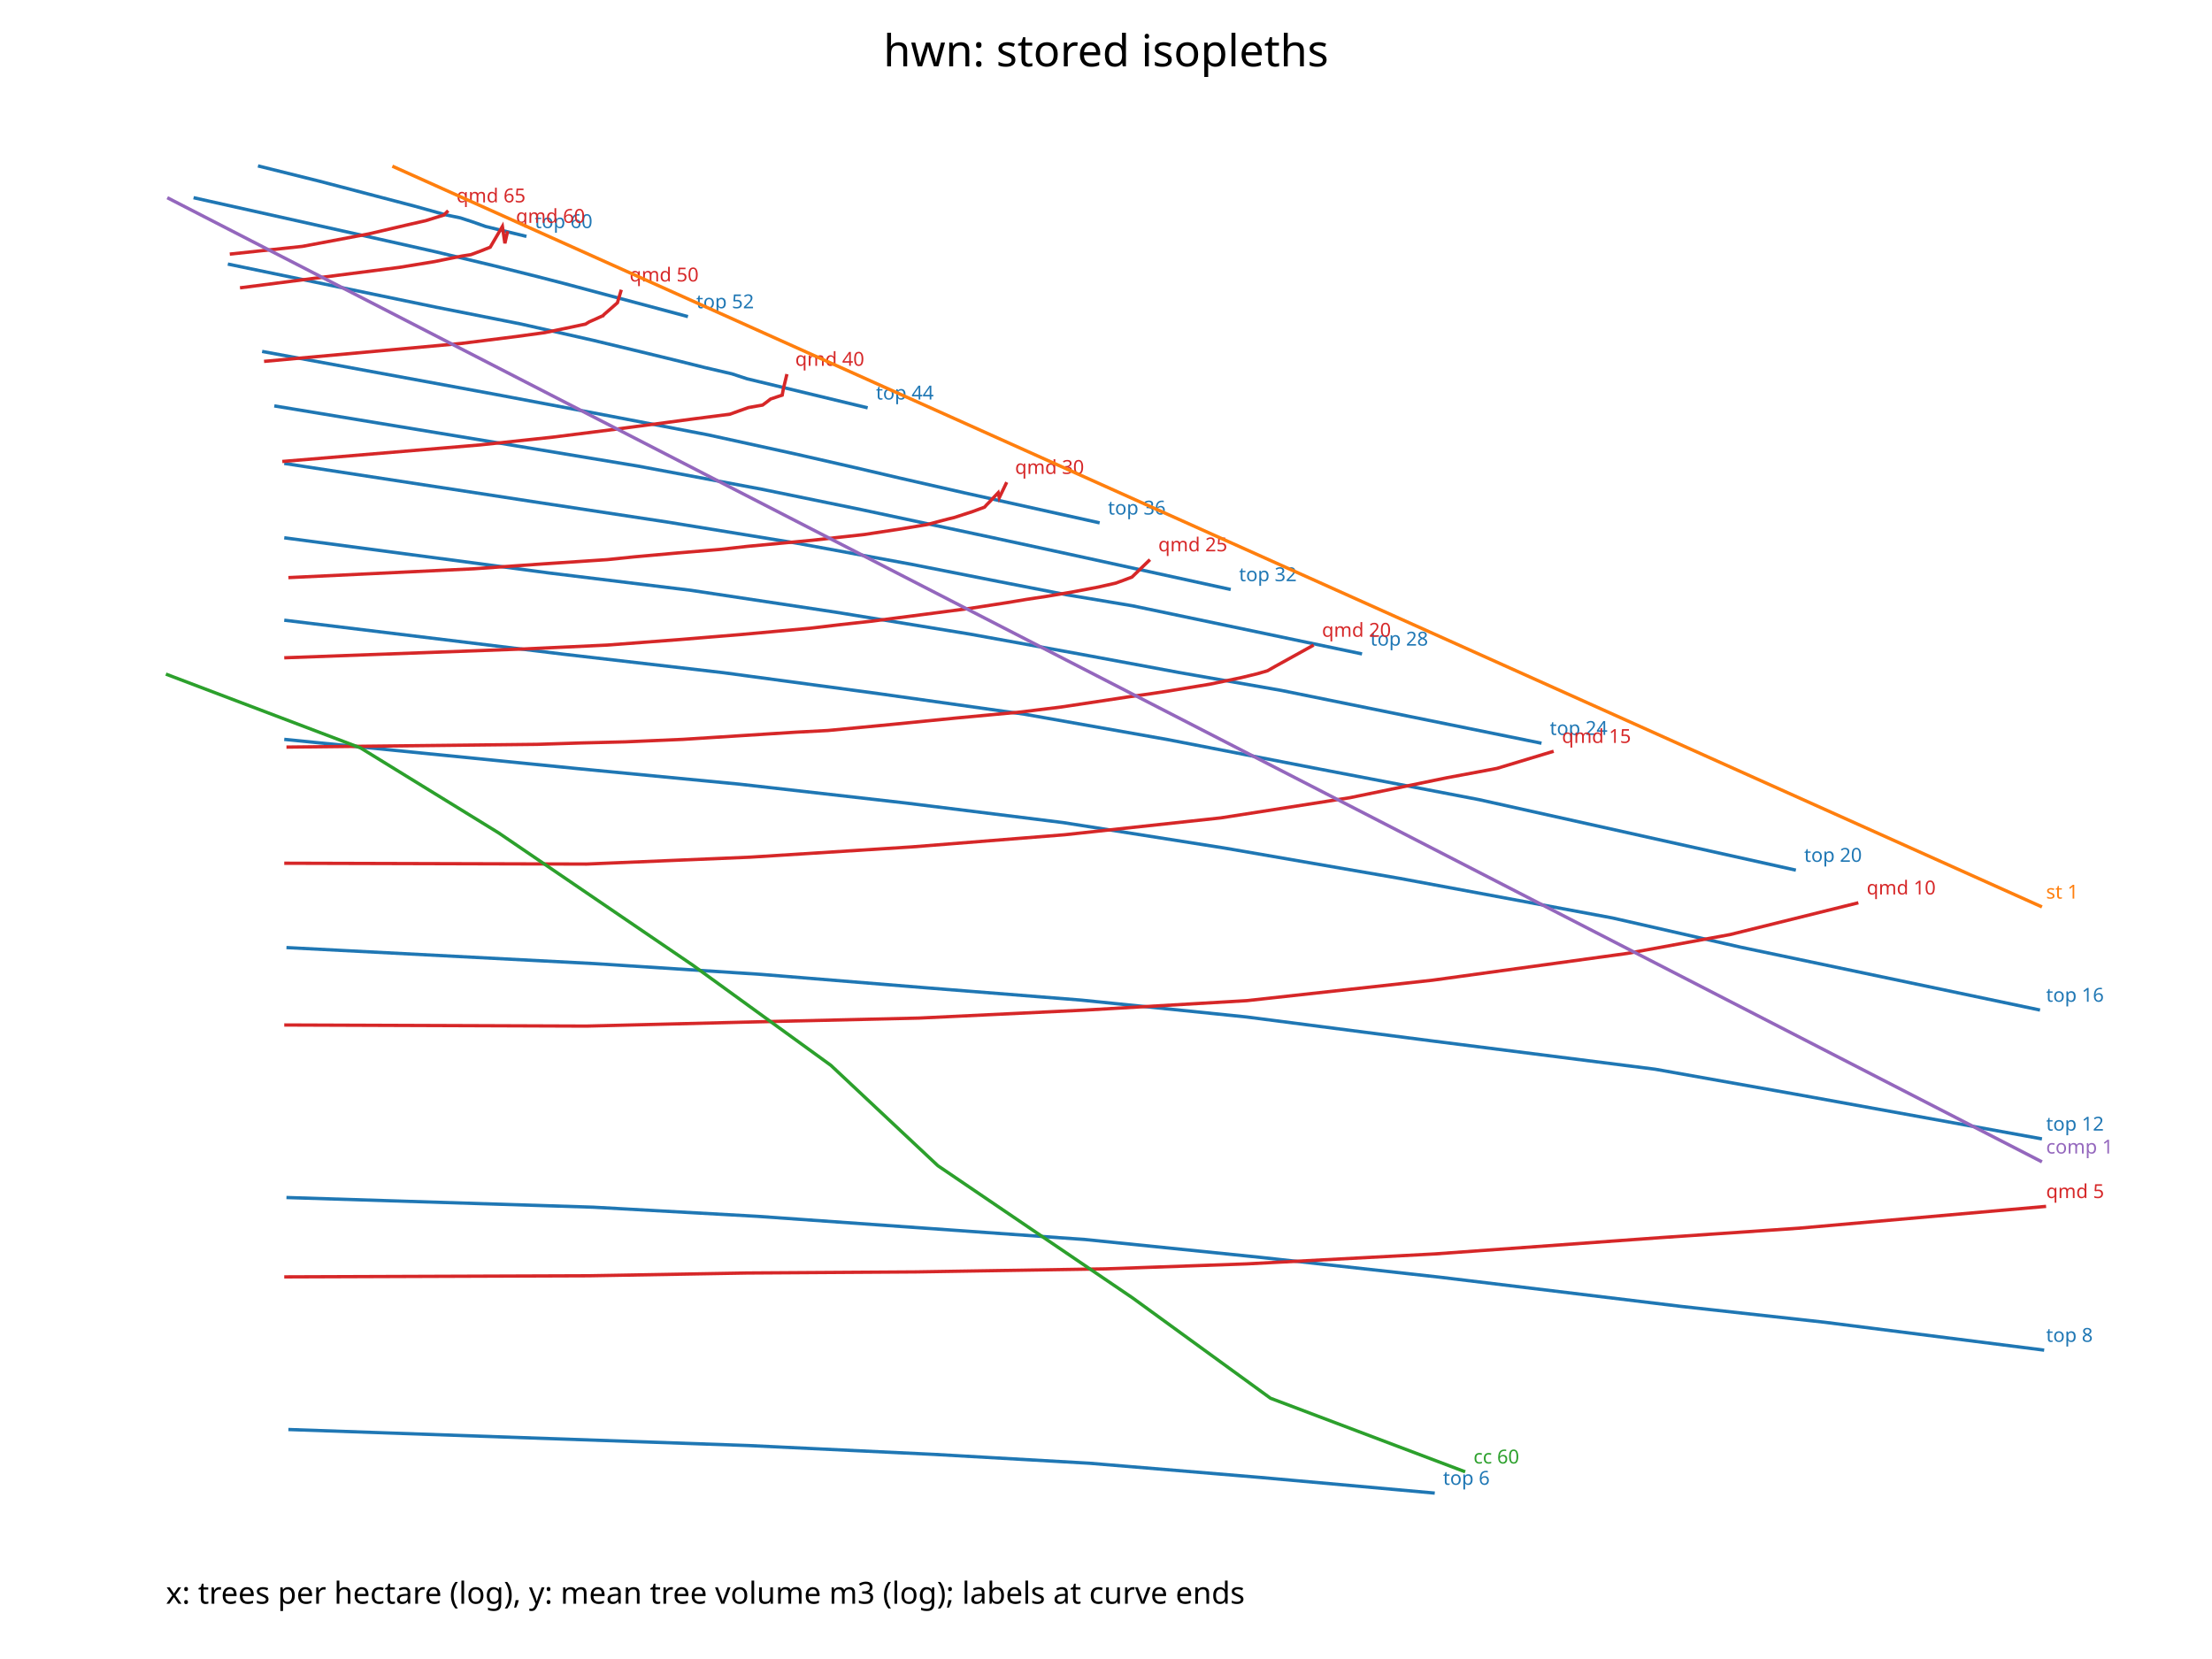
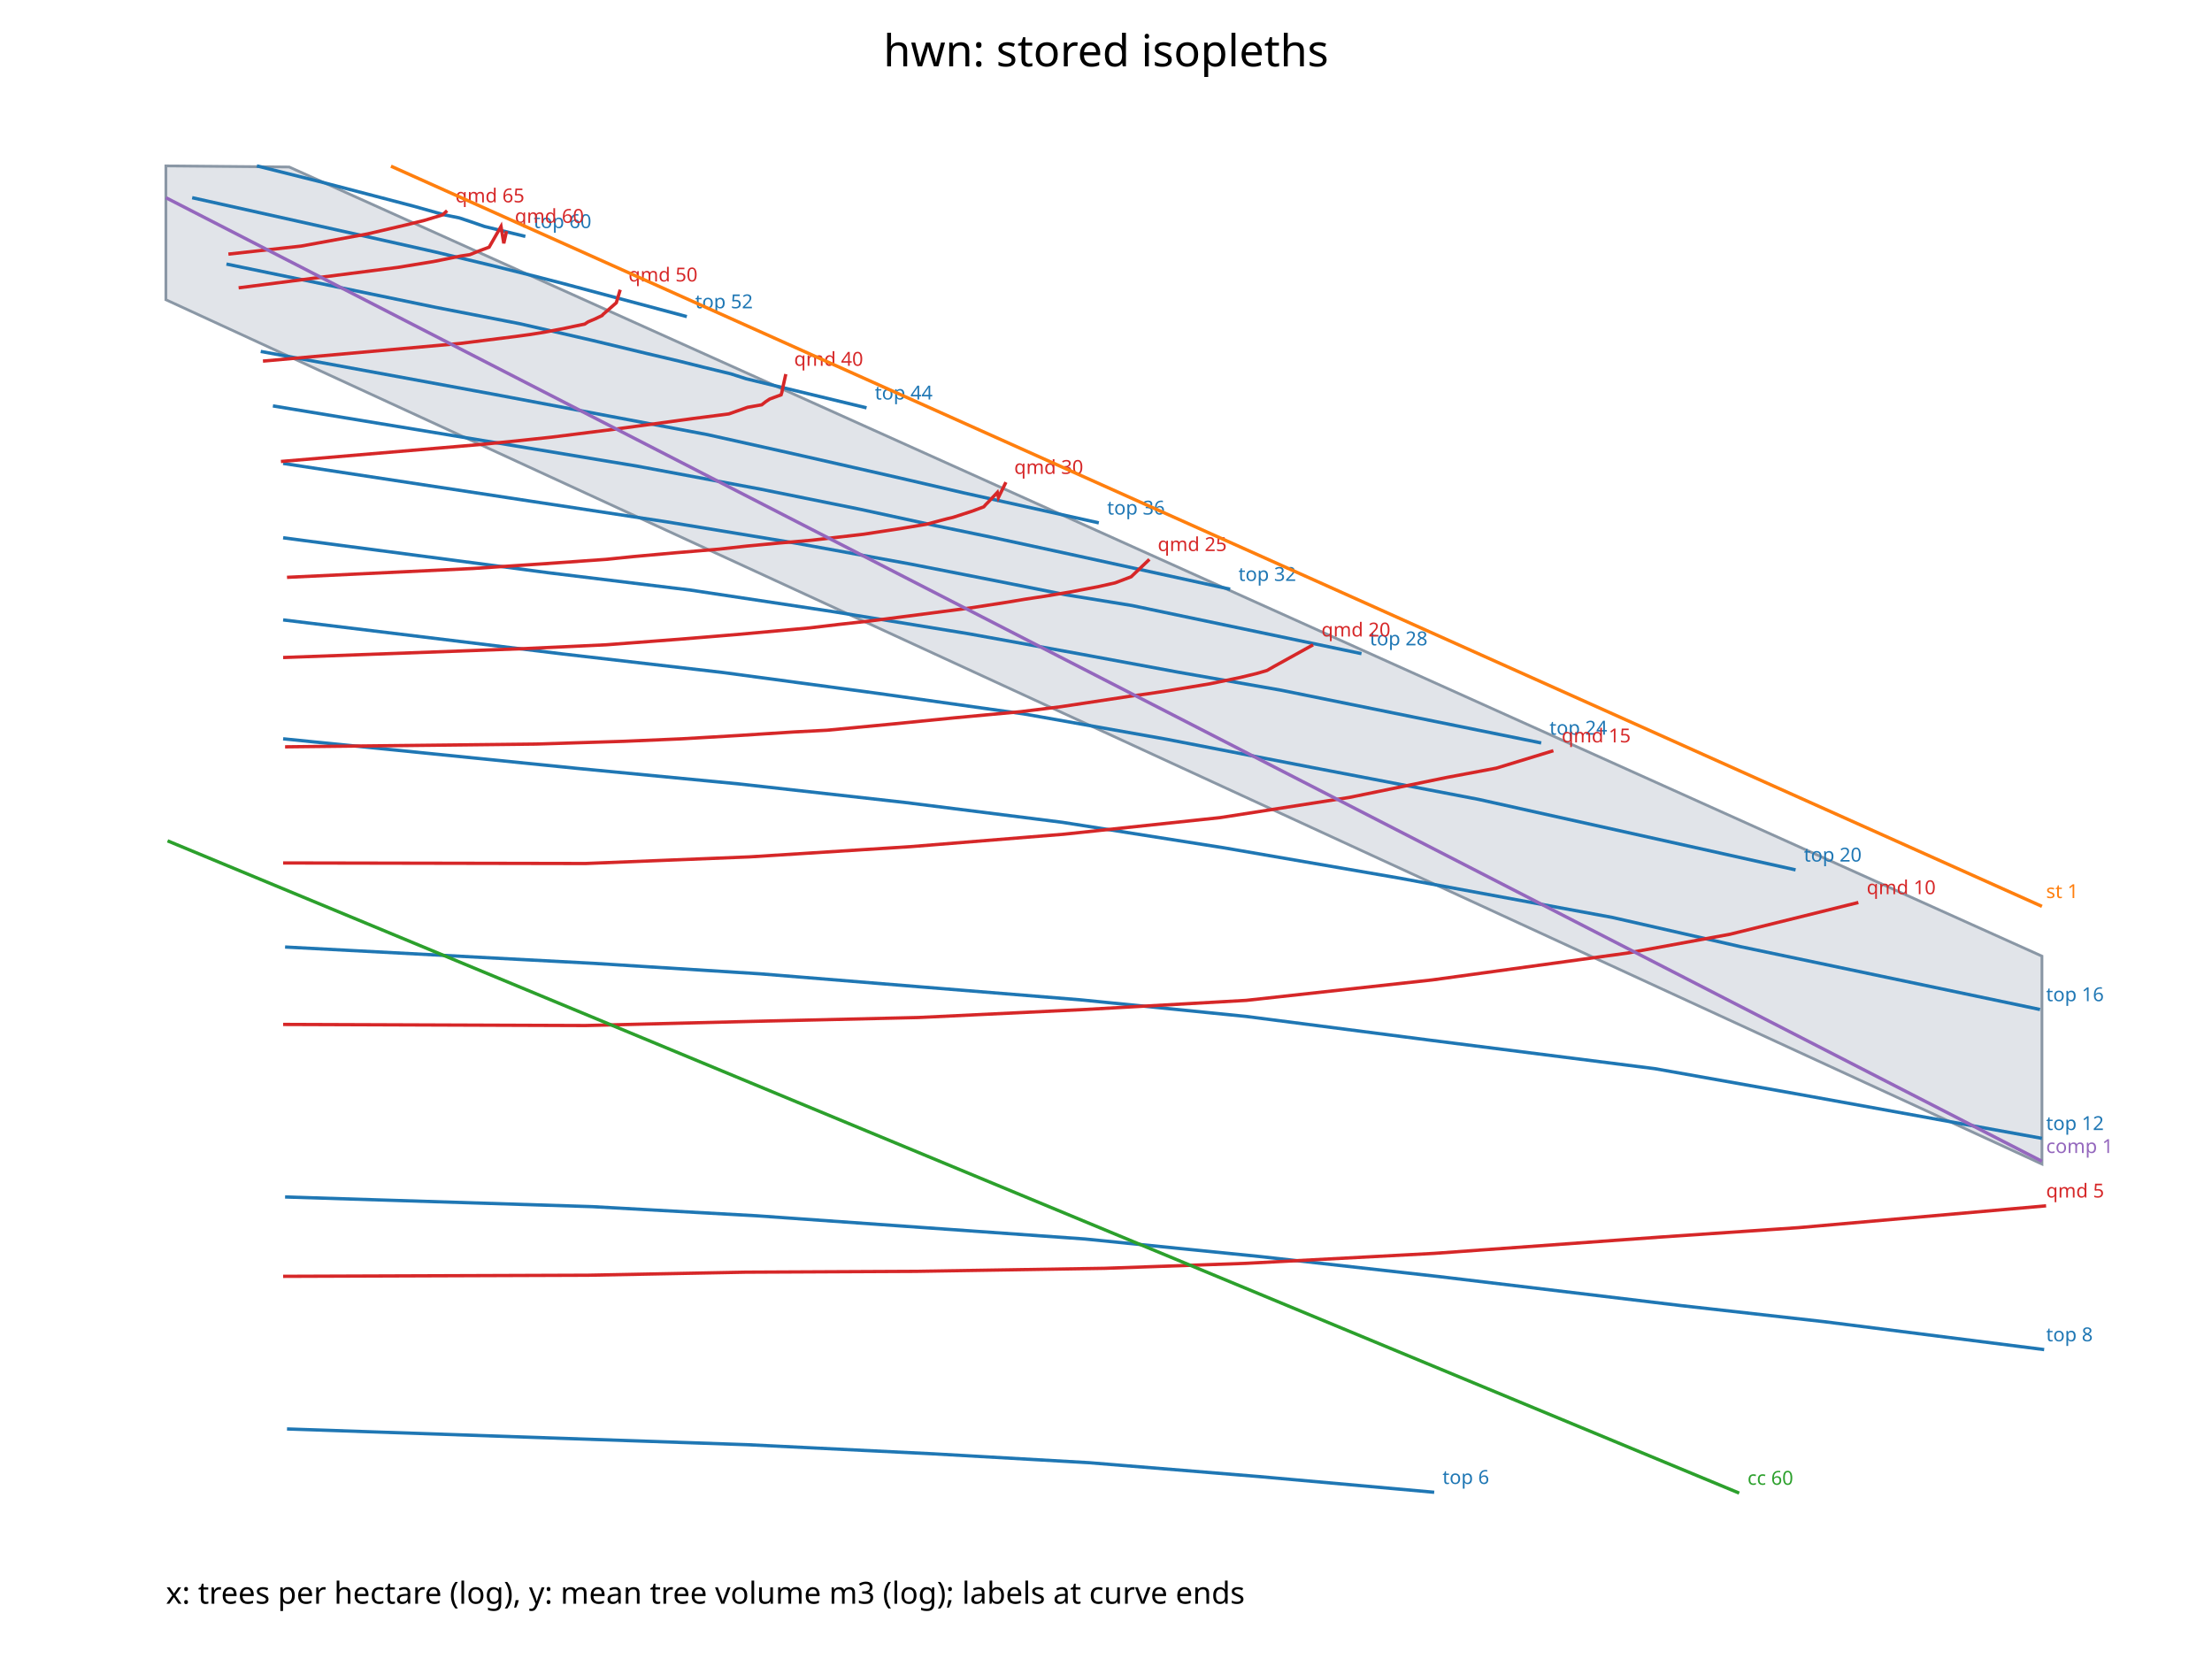
<svg xmlns="http://www.w3.org/2000/svg" viewBox="0 0 800 600">
  <rect width="100%" height="100%" fill="#ffffff" />
  <text x="400" y="24" text-anchor="middle" font-family="sans-serif" font-size="16">hwn: stored isopleths</text>
-   <polyline fill="none" stroke="#1f77b4" stroke-width="1.2" points="93.3,60.0 115.4,65.5 135.6,70.8 150.1,74.6 161.2,77.7 166.5,78.8 171.1,80.3 175.6,81.9 190.4,85.5" />
-   <text x="193.4" y="82.5" font-family="sans-serif" font-size="7" fill="#1f77b4">top 60</text>
-   <polyline fill="none" stroke="#1f77b4" stroke-width="1.2" points="70.0,71.5 135.0,86.0 157.7,91.1 178.2,96.0 194.6,100.1 203.9,102.5 248.8,114.5" />
-   <text x="251.8" y="111.5" font-family="sans-serif" font-size="7" fill="#1f77b4">top 52</text>
-   <polyline fill="none" stroke="#1f77b4" stroke-width="1.2" points="82.4,95.5 157.7,111.1 188.5,117.2 214.6,123.1 234.1,127.8 246.4,130.8 254.8,132.9 264.7,135.2 270.2,137.0 313.8,147.5" />
-   <text x="316.8" y="144.5" font-family="sans-serif" font-size="7" fill="#1f77b4">top 44</text>
-   <polyline fill="none" stroke="#1f77b4" stroke-width="1.2" points="94.8,127.1 179.0,142.6 220.8,150.5 256.2,157.3 287.7,164.2 309.6,169.2 325.4,172.9 348.6,178.2 397.7,189.1" />
-   <text x="400.7" y="186.1" font-family="sans-serif" font-size="7" fill="#1f77b4">top 36</text>
-   <polyline fill="none" stroke="#1f77b4" stroke-width="1.2" points="99.2,146.8 188.2,161.5 230.9,168.6 275.3,176.9 311.9,184.4 338.6,190.1 358.8,194.4 387.0,200.5 445.1,213.2" />
-   <text x="448.1" y="210.2" font-family="sans-serif" font-size="7" fill="#1f77b4">top 32</text>
-   <polyline fill="none" stroke="#1f77b4" stroke-width="1.2" points="102.8,167.6 192.6,181.4 241.3,188.8 287.9,196.4 329.7,204.1 361.1,210.3 385.7,215.1 409.6,219.1 492.6,236.5" />
-   <text x="495.6" y="233.5" font-family="sans-serif" font-size="7" fill="#1f77b4">top 28</text>
-   <polyline fill="none" stroke="#1f77b4" stroke-width="1.2" points="102.8,194.5 198.4,207.2 249.9,213.5 302.2,221.4 350.6,229.3 390.8,236.6 426.3,243.2 463.4,249.7 557.5,268.8" />
-   <text x="560.5" y="265.8" font-family="sans-serif" font-size="7" fill="#1f77b4">top 24</text>
-   <polyline fill="none" stroke="#1f77b4" stroke-width="1.2" points="102.8,224.3 203.8,236.6 261.7,243.3 318.0,250.9 370.5,258.3 422.4,267.5 474.9,277.7 534.9,289.2 649.5,314.7" />
-   <text x="652.5" y="311.7" font-family="sans-serif" font-size="7" fill="#1f77b4">top 20</text>
-   <polyline fill="none" stroke="#1f77b4" stroke-width="1.2" points="102.8,267.4 209.1,278.0 267.4,283.6 327.4,290.4 384.5,297.5 442.8,306.7 506.3,317.7 583.2,332.0 629.7,342.6 737.8,365.3" />
-   <text x="740.0" y="362.3" font-family="sans-serif" font-size="7" fill="#1f77b4">top 16</text>
-   <polyline fill="none" stroke="#1f77b4" stroke-width="1.2" points="103.6,342.7 215.0,348.5 275.3,352.4 334.3,357.2 391.0,361.7 450.8,367.8 517.4,376.4 598.6,386.7 649.2,395.7 738.5,411.9" />
-   <text x="740.0" y="408.9" font-family="sans-serif" font-size="7" fill="#1f77b4">top 12</text>
-   <polyline fill="none" stroke="#1f77b4" stroke-width="1.2" points="103.6,433.1 214.6,436.6 273.9,439.9 334.7,444.2 392.6,448.3 456.4,454.8 520.6,461.9 608.2,472.5 659.8,478.2 739.3,488.3" />
-   <text x="740.0" y="485.3" font-family="sans-serif" font-size="7" fill="#1f77b4">top 8</text>
-   <polyline fill="none" stroke="#1f77b4" stroke-width="1.2" points="104.3,517.0 270.7,522.8 337.8,526.0 394.0,529.2 455.4,534.3 518.9,540.0" />
-   <text x="521.9" y="537.0" font-family="sans-serif" font-size="7" fill="#1f77b4">top 6</text>
-   <polyline fill="none" stroke="#d62728" stroke-width="1.2" points="83.1,91.9 109.4,89.1 133.3,84.6 147.0,81.4 154.0,79.8 157.2,78.8 160.5,77.8 162.1,76.2" />
-   <text x="165.1" y="73.2" font-family="sans-serif" font-size="7" fill="#d62728">qmd 65</text>
-   <polyline fill="none" stroke="#d62728" stroke-width="1.2" points="86.8,104.1 144.4,96.7 157.2,94.6 162.1,93.6 167.1,92.6 170.3,92.1 173.8,90.8 177.3,89.4 181.7,81.9 182.6,88.0 183.1,85.8 183.6,83.6" />
-   <text x="186.6" y="80.6" font-family="sans-serif" font-size="7" fill="#d62728">qmd 60</text>
-   <polyline fill="none" stroke="#d62728" stroke-width="1.2" points="95.5,130.7 166.9,124.2 186.8,121.7 191.9,121.0 197.0,120.3 203.3,119.0 207.6,118.1 211.8,117.2 213.1,116.4 215.6,115.3 218.0,114.2 218.1,114.2 218.4,113.8 219.2,113.1 223.3,109.5 224.7,104.8" />
-   <text x="227.7" y="101.8" font-family="sans-serif" font-size="7" fill="#d62728">qmd 50</text>
-   <polyline fill="none" stroke="#d62728" stroke-width="1.2" points="102.1,166.9 173.7,160.9 186.8,159.5 199.9,158.1 222.9,155.2 250.8,151.5 264.0,149.8 267.3,148.6 270.7,147.4 275.8,146.5 277.3,145.4 278.7,144.3 282.9,142.9 283.1,141.8 283.3,140.7 284.6,135.3" />
-   <text x="287.6" y="132.3" font-family="sans-serif" font-size="7" fill="#d62728">qmd 40</text>
-   <polyline fill="none" stroke="#d62728" stroke-width="1.2" points="104.3,208.9 171.5,205.7 197.0,203.9 219.6,202.4 229.3,201.4 244.9,200.0 260.5,198.7 270.3,197.6 282.0,196.5 293.7,195.4 312.7,193.3 319.2,192.3 325.8,191.3 335.4,189.7 339.1,188.7 342.9,187.7 345.0,187.2 348.4,186.1 351.8,185.0 356.1,183.4 356.8,182.6 357.6,181.8 361.0,178.2 361.2,179.1 361.4,180.0 364.1,174.4" />
-   <text x="367.1" y="171.4" font-family="sans-serif" font-size="7" fill="#d62728">qmd 30</text>
-   <polyline fill="none" stroke="#d62728" stroke-width="1.2" points="102.8,237.9 189.7,234.7 204.7,234.0 219.6,233.3 245.9,231.3 256.8,230.4 267.8,229.5 293.1,227.2 304.0,225.9 314.9,224.7 334.2,222.2 342.6,221.1 351.0,220.0 363.9,218.0 371.1,216.8 378.4,215.7 387.8,214.1 392.6,213.2 397.3,212.3 403.5,210.9 406.5,209.8 409.4,208.7 415.9,202.4" />
-   <text x="418.9" y="199.4" font-family="sans-serif" font-size="7" fill="#d62728">qmd 25</text>
-   <polyline fill="none" stroke="#d62728" stroke-width="1.2" points="103.6,270.2 194.3,269.2 210.2,268.7 226.2,268.3 247.0,267.4 267.4,266.1 287.9,264.8 299.4,264.2 322.5,262.0 345.6,259.7 369.2,257.5 376.5,256.6 383.8,255.7 409.0,251.9 415.5,251.0 422.1,250.0 437.8,247.4 448.8,245.1 451.7,244.4 454.6,243.7 458.4,242.6 459.8,241.8 461.2,241.0 475.1,233.3" />
-   <text x="478.1" y="230.3" font-family="sans-serif" font-size="7" fill="#d62728">qmd 20</text>
-   <polyline fill="none" stroke="#d62728" stroke-width="1.2" points="102.8,312.2 212.1,312.5 271.4,310.0 329.7,306.3 385.0,301.9 441.5,295.8 488.2,288.5 523.2,281.3 541.4,277.9 561.9,271.7" />
-   <text x="564.9" y="268.7" font-family="sans-serif" font-size="7" fill="#d62728">qmd 15</text>
-   <polyline fill="none" stroke="#d62728" stroke-width="1.2" points="102.8,370.7 212.1,371.1 272.2,369.6 332.4,368.2 392.6,365.3 450.9,361.9 518.1,354.5 588.6,344.8 625.7,338.0 672.1,326.5" />
-   <text x="675.1" y="323.5" font-family="sans-serif" font-size="7" fill="#d62728">qmd 10</text>
-   <polyline fill="none" stroke="#d62728" stroke-width="1.2" points="102.8,461.8 213.0,461.4 270.0,460.4 331.3,460.0 399.9,458.9 450.9,457.1 518.9,453.5 600.6,447.6 650.5,444.2 740.0,436.3" />
-   <text x="740.0" y="433.3" font-family="sans-serif" font-size="7" fill="#d62728">qmd 5</text>
-   <polyline fill="none" stroke="#9467bd" stroke-width="1.2" points="60.5,71.5 738.5,420.2" />
-   <text x="740.0" y="417.2" font-family="sans-serif" font-size="7" fill="#9467bd">comp 1</text>
-   <polyline fill="none" stroke="#ff7f0e" stroke-width="1.2" points="141.9,60.1 738.5,328.0" />
-   <text x="740.0" y="325.0" font-family="sans-serif" font-size="7" fill="#ff7f0e">st 1</text>
-   <polyline fill="none" stroke="#2ca02c" stroke-width="1.2" points="60.0,243.8 130.4,270.5 180.3,301.2 250.6,349.1 300.5,385.3 339.2,421.6 409.6,469.4 459.5,505.7 529.9,532.3" />
-   <text x="532.9" y="529.3" font-family="sans-serif" font-size="7" fill="#2ca02c">cc 60</text>
+   <polygon fill="#c9ced6" fill-opacity="0.55" stroke="#8a97a5" stroke-width="1" points="104.6,60.4 738.5,345.8 738.5,421.0 60.0,108.4 60.0,60.0" />
+   <polyline fill="none" stroke="#1f77b4" stroke-width="1.2" points="92.9,60.0 114.9,65.5 135.2,70.8 149.7,74.6 160.7,77.7 166.1,78.8 170.6,80.3 175.2,81.9 190.0,85.5" />
+   <text x="193.0" y="82.5" font-family="sans-serif" font-size="7" fill="#1f77b4">top 60</text>
+   <polyline fill="none" stroke="#1f77b4" stroke-width="1.2" points="69.5,71.5 134.6,86.0 157.3,91.1 177.8,96.0 194.2,100.1 203.5,102.5 248.4,114.5" />
+   <text x="251.4" y="111.5" font-family="sans-serif" font-size="7" fill="#1f77b4">top 52</text>
+   <polyline fill="none" stroke="#1f77b4" stroke-width="1.2" points="81.9,95.5 157.3,111.1 188.1,117.1 214.2,123.1 233.7,127.8 246.0,130.7 254.4,132.8 264.3,135.2 269.9,137.0 313.4,147.5" />
+   <text x="316.4" y="144.5" font-family="sans-serif" font-size="7" fill="#1f77b4">top 44</text>
+   <polyline fill="none" stroke="#1f77b4" stroke-width="1.2" points="94.3,127.1 178.6,142.6 220.4,150.5 255.9,157.2 287.3,164.2 309.3,169.2 325.1,172.8 348.3,178.2 397.4,189.1" />
+   <text x="400.4" y="186.1" font-family="sans-serif" font-size="7" fill="#1f77b4">top 36</text>
+   <polyline fill="none" stroke="#1f77b4" stroke-width="1.2" points="98.7,146.8 187.8,161.5 230.5,168.6 275.0,176.9 311.6,184.3 338.3,190.1 358.6,194.3 386.8,200.4 444.9,213.1" />
+   <text x="447.9" y="210.1" font-family="sans-serif" font-size="7" fill="#1f77b4">top 32</text>
+   <polyline fill="none" stroke="#1f77b4" stroke-width="1.2" points="102.4,167.6 192.2,181.3 240.9,188.7 287.6,196.4 329.3,204.0 360.9,210.2 385.4,215.1 409.4,219.0 492.4,236.4" />
+   <text x="495.4" y="233.4" font-family="sans-serif" font-size="7" fill="#1f77b4">top 28</text>
+   <polyline fill="none" stroke="#1f77b4" stroke-width="1.2" points="102.4,194.5 198.0,207.1 249.6,213.4 301.9,221.3 350.3,229.2 390.5,236.5 426.1,243.1 463.2,249.6 557.4,268.7" />
+   <text x="560.4" y="265.7" font-family="sans-serif" font-size="7" fill="#1f77b4">top 24</text>
+   <polyline fill="none" stroke="#1f77b4" stroke-width="1.2" points="102.4,224.2 203.4,236.5 261.3,243.2 317.7,250.8 370.3,258.2 422.1,267.4 474.7,277.6 534.7,289.1 649.4,314.6" />
+   <text x="652.4" y="311.6" font-family="sans-serif" font-size="7" fill="#1f77b4">top 20</text>
+   <polyline fill="none" stroke="#1f77b4" stroke-width="1.2" points="102.4,267.2 208.8,277.9 267.1,283.5 327.1,290.2 384.2,297.4 442.5,306.6 506.2,317.6 583.1,331.8 629.6,342.4 737.8,365.1" />
+   <text x="740.0" y="362.1" font-family="sans-serif" font-size="7" fill="#1f77b4">top 16</text>
+   <polyline fill="none" stroke="#1f77b4" stroke-width="1.2" points="103.1,342.5 214.6,348.4 275.0,352.2 334.0,357.0 390.7,361.6 450.6,367.6 517.2,376.2 598.5,386.5 649.1,395.5 738.5,411.7" />
+   <text x="740.0" y="408.7" font-family="sans-serif" font-size="7" fill="#1f77b4">top 12</text>
+   <polyline fill="none" stroke="#1f77b4" stroke-width="1.2" points="103.1,432.9 214.2,436.4 273.6,439.7 334.4,444.0 392.4,448.1 456.2,454.5 520.5,461.7 608.1,472.2 659.7,478.0 739.3,488.1" />
+   <text x="740.0" y="485.1" font-family="sans-serif" font-size="7" fill="#1f77b4">top 8</text>
+   <polyline fill="none" stroke="#1f77b4" stroke-width="1.2" points="103.8,516.8 270.4,522.5 337.6,525.8 393.8,529.0 455.1,534.0 518.7,539.7" />
+   <text x="521.7" y="536.7" font-family="sans-serif" font-size="7" fill="#1f77b4">top 6</text>
+   <polyline fill="none" stroke="#d62728" stroke-width="1.2" points="82.6,91.9 108.9,89.0 132.9,84.6 146.6,81.4 153.5,79.7 156.8,78.7 160.1,77.7 161.7,76.2" />
+   <text x="164.7" y="73.2" font-family="sans-serif" font-size="7" fill="#d62728">qmd 65</text>
+   <polyline fill="none" stroke="#d62728" stroke-width="1.2" points="86.3,104.1 143.9,96.7 156.7,94.6 161.7,93.6 166.6,92.6 169.9,92.1 173.4,90.7 176.9,89.4 181.2,81.9 182.2,88.0 182.7,85.8 183.2,83.6" />
+   <text x="186.2" y="80.6" font-family="sans-serif" font-size="7" fill="#d62728">qmd 60</text>
+   <polyline fill="none" stroke="#d62728" stroke-width="1.2" points="95.1,130.6 166.5,124.2 186.4,121.7 191.5,121.0 196.6,120.2 202.9,119.0 207.2,118.1 211.5,117.2 212.7,116.4 215.3,115.3 217.6,114.2 217.8,114.1 218.0,113.8 218.8,113.1 222.9,109.5 224.3,104.8" />
+   <text x="227.3" y="101.8" font-family="sans-serif" font-size="7" fill="#d62728">qmd 50</text>
+   <polyline fill="none" stroke="#d62728" stroke-width="1.2" points="101.6,166.9 173.3,160.8 186.4,159.5 199.5,158.1 222.5,155.2 250.4,151.4 263.6,149.7 267.0,148.5 270.4,147.3 275.5,146.4 276.9,145.3 278.4,144.3 282.5,142.8 282.8,141.8 283.0,140.7 284.2,135.3" />
+   <text x="287.2" y="132.3" font-family="sans-serif" font-size="7" fill="#d62728">qmd 40</text>
+   <polyline fill="none" stroke="#d62728" stroke-width="1.2" points="103.8,208.8 171.1,205.6 196.6,203.9 219.2,202.3 229.0,201.3 244.5,199.9 260.1,198.6 270.0,197.5 281.7,196.4 293.4,195.4 312.4,193.2 318.9,192.2 325.5,191.2 335.1,189.6 338.8,188.6 342.6,187.6 344.7,187.1 348.1,186.0 351.5,184.9 355.8,183.3 356.5,182.5 357.3,181.7 360.7,178.1 360.9,179.0 361.1,179.9 363.8,174.4" />
+   <text x="366.8" y="171.4" font-family="sans-serif" font-size="7" fill="#d62728">qmd 30</text>
+   <polyline fill="none" stroke="#d62728" stroke-width="1.2" points="102.4,237.8 189.3,234.6 204.3,233.9 219.2,233.2 245.5,231.2 256.5,230.3 267.4,229.4 292.7,227.1 303.6,225.8 314.5,224.6 333.9,222.1 342.3,221.0 350.7,219.9 363.6,217.9 370.8,216.7 378.1,215.6 387.6,214.0 392.3,213.1 397.1,212.2 403.3,210.8 406.2,209.7 409.1,208.6 415.7,202.3" />
+   <text x="418.7" y="199.3" font-family="sans-serif" font-size="7" fill="#d62728">qmd 25</text>
+   <polyline fill="none" stroke="#d62728" stroke-width="1.2" points="103.1,270.1 193.9,269.1 209.9,268.6 225.8,268.1 246.6,267.2 267.1,266.0 287.5,264.7 299.1,264.1 322.2,261.9 345.3,259.6 369.0,257.4 376.3,256.5 383.6,255.6 408.7,251.8 415.3,250.9 421.9,249.9 437.6,247.3 448.6,245.0 451.5,244.3 454.4,243.6 458.2,242.5 459.6,241.7 461.0,240.9 474.9,233.2" />
+   <text x="477.9" y="230.2" font-family="sans-serif" font-size="7" fill="#d62728">qmd 20</text>
+   <polyline fill="none" stroke="#d62728" stroke-width="1.2" points="102.4,312.1 211.7,312.3 271.1,309.9 329.3,306.2 384.8,301.7 441.3,295.7 488.0,288.4 523.1,281.2 541.2,277.8 561.8,271.5" />
+   <text x="564.8" y="268.5" font-family="sans-serif" font-size="7" fill="#d62728">qmd 15</text>
+   <polyline fill="none" stroke="#d62728" stroke-width="1.2" points="102.4,370.5 211.7,370.9 271.8,369.4 332.1,368.0 392.3,365.1 450.7,361.8 518.0,354.4 588.5,344.7 625.6,337.9 672.1,326.4" />
+   <text x="675.1" y="323.4" font-family="sans-serif" font-size="7" fill="#d62728">qmd 10</text>
+   <polyline fill="none" stroke="#d62728" stroke-width="1.2" points="102.4,461.6 212.7,461.2 269.6,460.1 331.0,459.8 399.6,458.7 450.7,456.9 518.7,453.3 600.5,447.4 650.4,444.0 740.0,436.1" />
+   <text x="740.0" y="433.1" font-family="sans-serif" font-size="7" fill="#d62728">qmd 5</text>
+   <polyline fill="none" stroke="#9467bd" stroke-width="1.2" points="60.0,71.5 738.5,420.0" />
+   <text x="740.0" y="417.0" font-family="sans-serif" font-size="7" fill="#9467bd">comp 1</text>
+   <polyline fill="none" stroke="#ff7f0e" stroke-width="1.2" points="141.4,60.1 738.5,327.8" />
+   <text x="740.0" y="324.8" font-family="sans-serif" font-size="7" fill="#ff7f0e">st 1</text>
+   <polyline fill="none" stroke="#2ca02c" stroke-width="1.2" points="60.6,304.1 629.0,540.0" />
+   <text x="632.0" y="537.0" font-family="sans-serif" font-size="7" fill="#2ca02c">cc 60</text>
  <text x="60" y="580" font-family="sans-serif" font-size="11">x: trees per hectare (log), y: mean tree volume m3 (log); labels at curve ends</text>
</svg>
